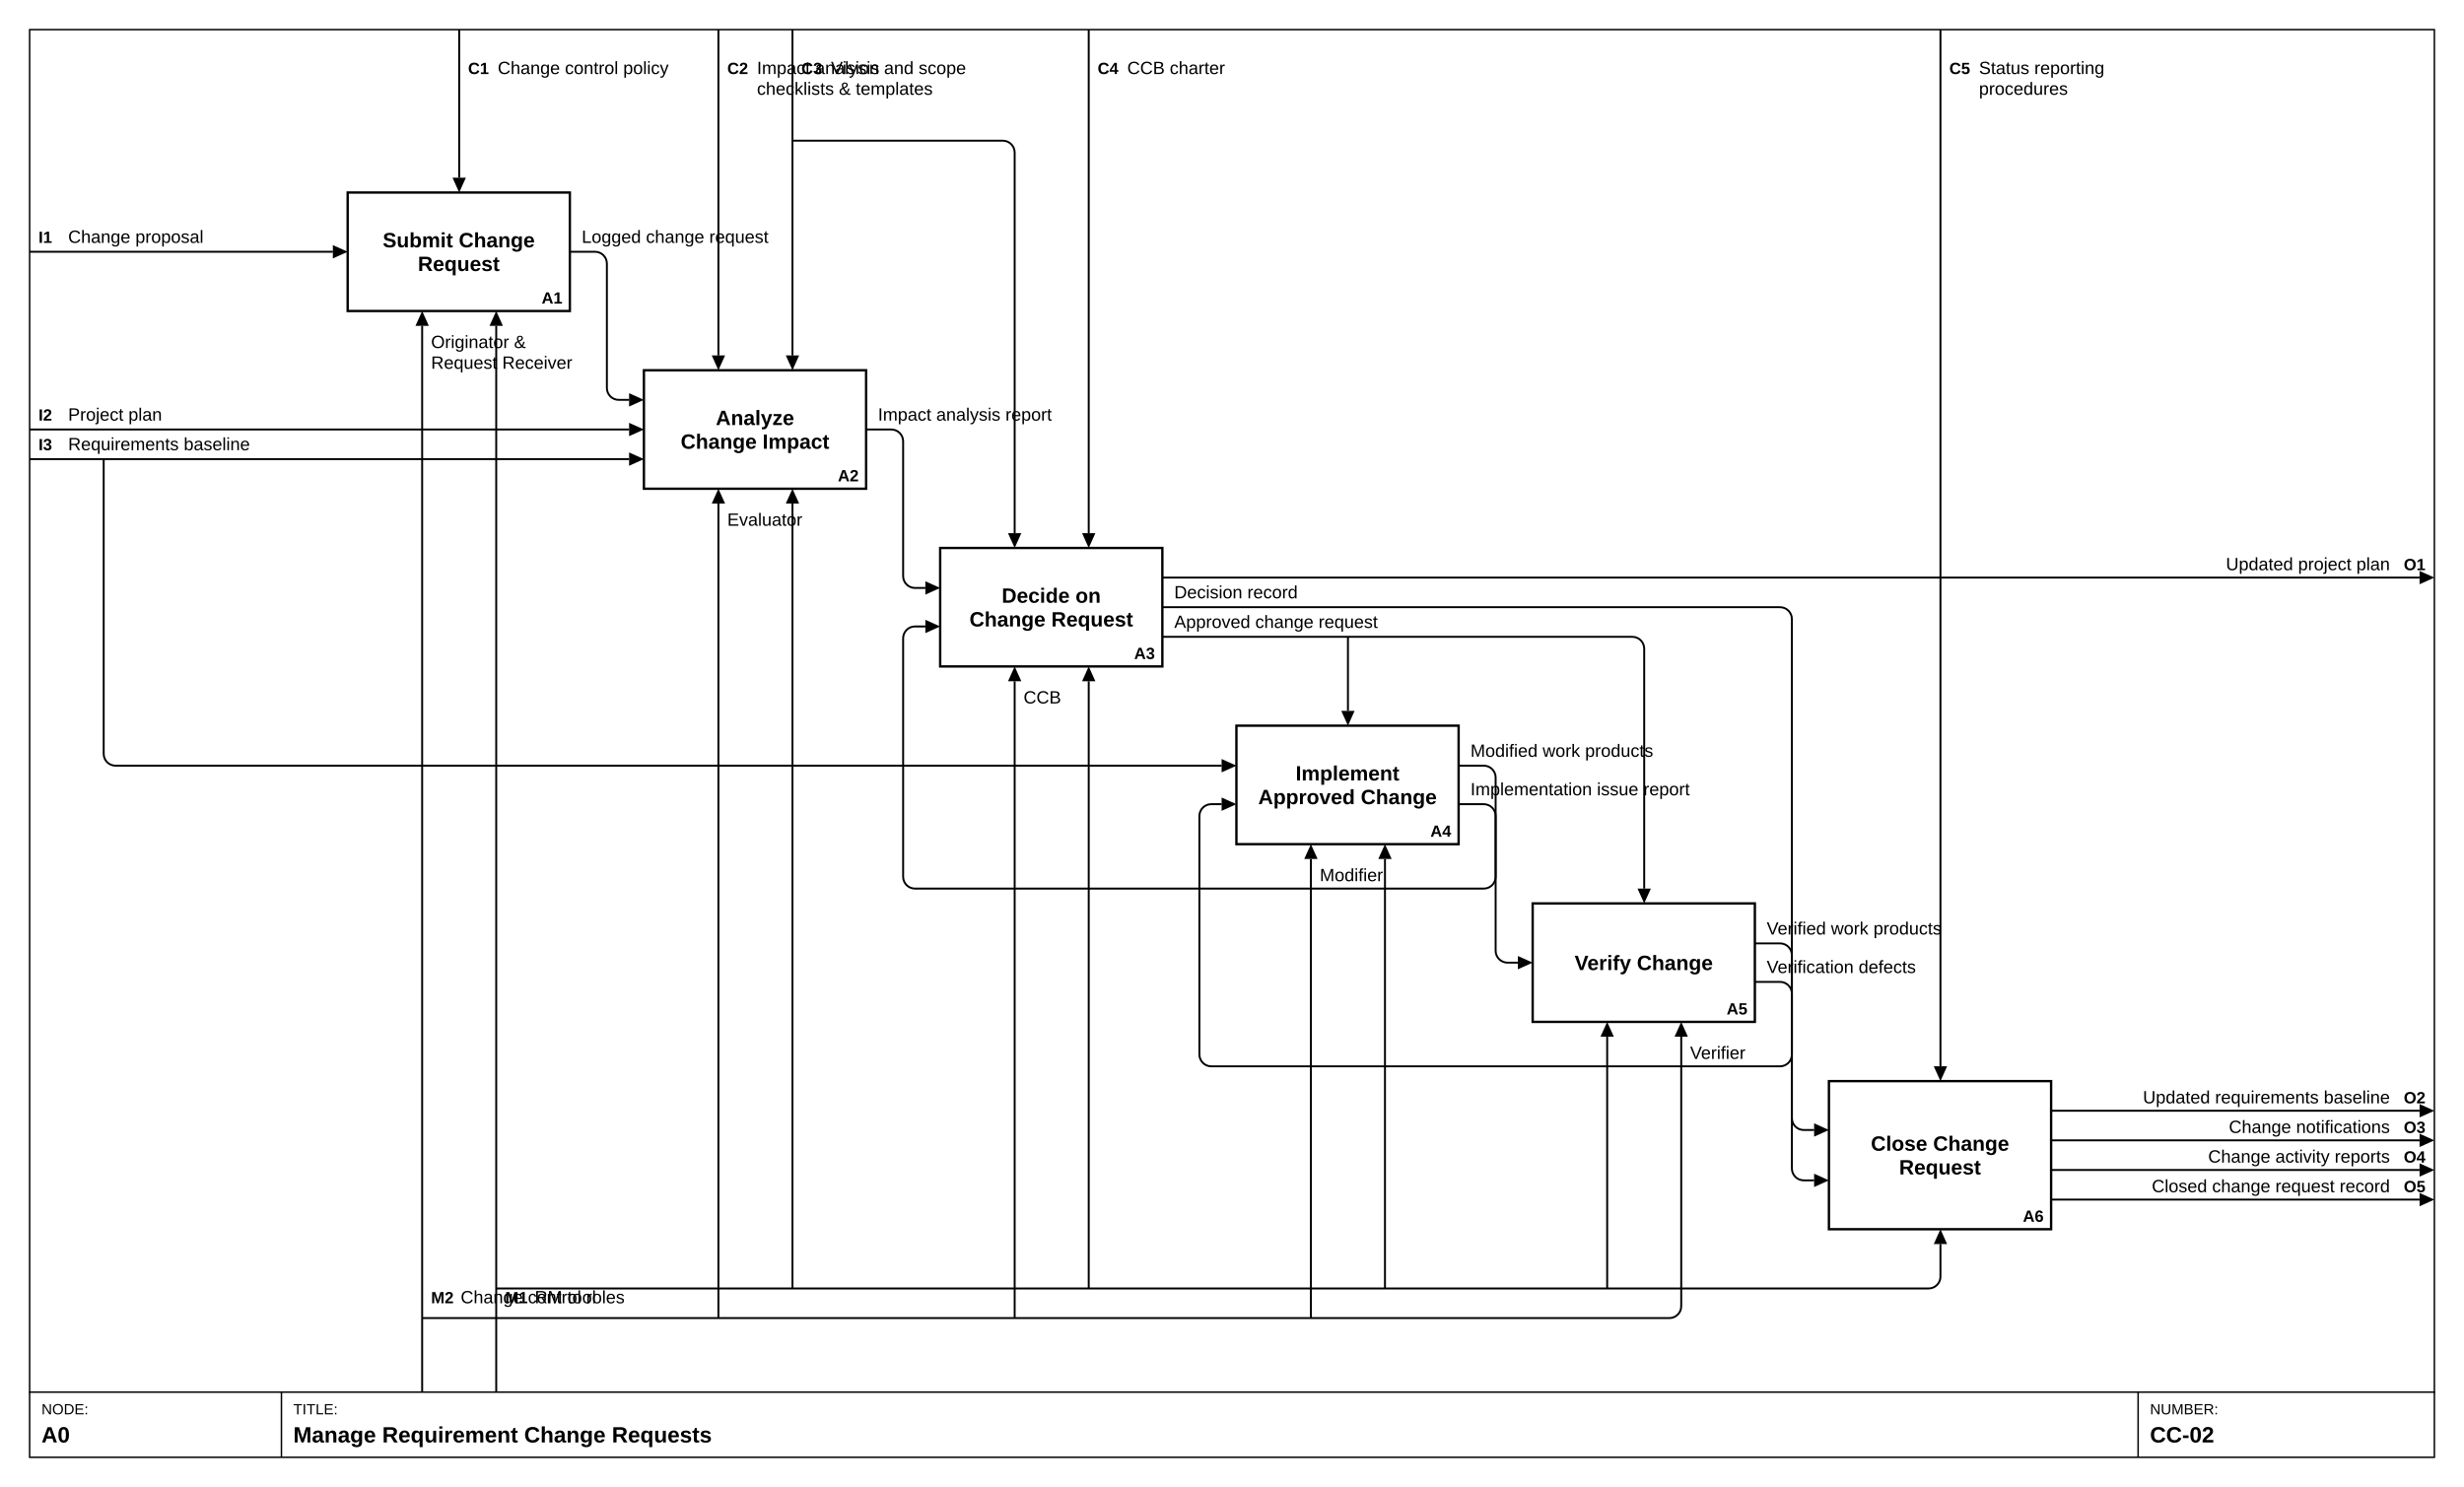
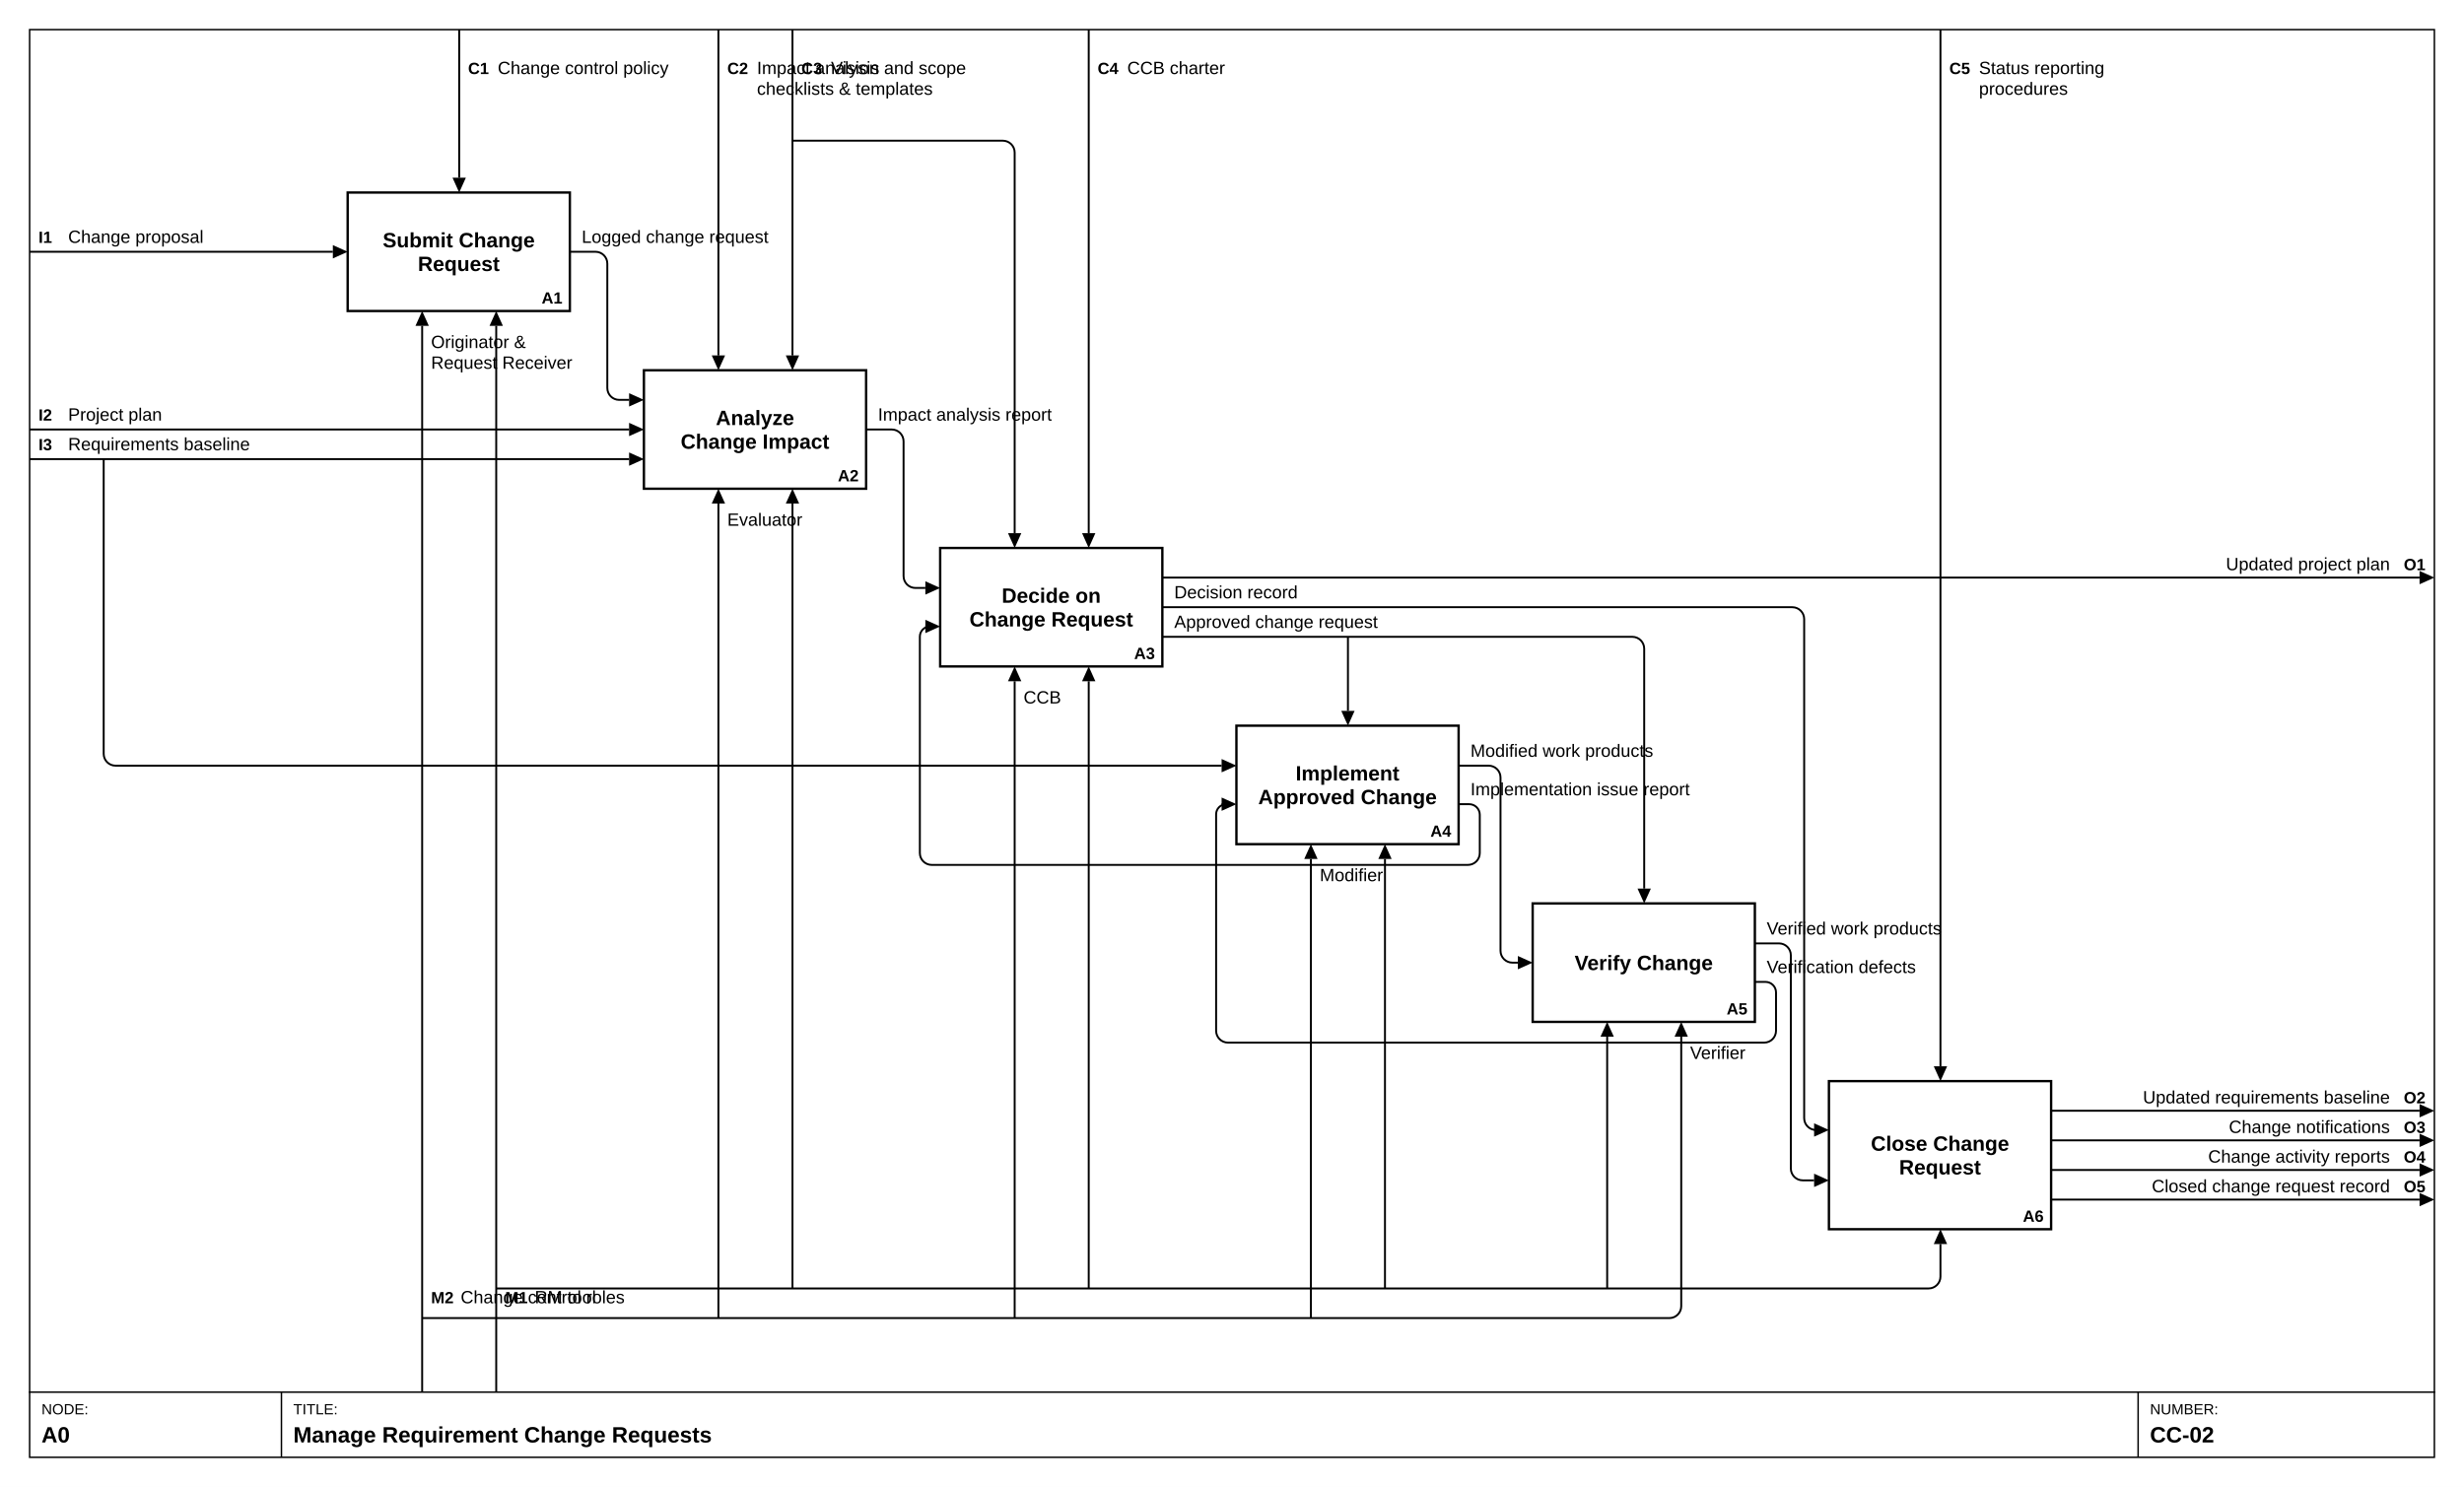
<svg xmlns="http://www.w3.org/2000/svg" width="1663.45" height="1004" viewBox="0 0 1663.45 1004">
  <rect width="1663.45" height="1004" fill="#fff" />
  <rect x="20" y="20" width="1623.45" height="920" fill="none" stroke="#000" stroke-width="1" />
  <rect x="234.71" y="130" width="150" height="80" fill="#fff" stroke="#000" stroke-width="1.6" />
  <text x="309.71" y="167" font-family="Liberation Sans, Arial, Helvetica, sans-serif" font-size="14" text-anchor="middle" font-weight="bold" fill="#000">Submit Change</text>
  <text x="309.71" y="183" font-family="Liberation Sans, Arial, Helvetica, sans-serif" font-size="14" text-anchor="middle" font-weight="bold" fill="#000">Request</text>
  <text x="379.71" y="205" font-family="Liberation Sans, Arial, Helvetica, sans-serif" font-size="11" text-anchor="end" font-weight="bold" fill="#000">A1</text>
  <rect x="434.71" y="250" width="150" height="80" fill="#fff" stroke="#000" stroke-width="1.6" />
  <text x="509.71" y="287" font-family="Liberation Sans, Arial, Helvetica, sans-serif" font-size="14" text-anchor="middle" font-weight="bold" fill="#000">Analyze</text>
  <text x="509.71" y="303" font-family="Liberation Sans, Arial, Helvetica, sans-serif" font-size="14" text-anchor="middle" font-weight="bold" fill="#000">Change Impact</text>
  <text x="579.71" y="325" font-family="Liberation Sans, Arial, Helvetica, sans-serif" font-size="11" text-anchor="end" font-weight="bold" fill="#000">A2</text>
  <rect x="634.71" y="370" width="150" height="80" fill="#fff" stroke="#000" stroke-width="1.6" />
  <text x="709.71" y="407" font-family="Liberation Sans, Arial, Helvetica, sans-serif" font-size="14" text-anchor="middle" font-weight="bold" fill="#000">Decide on</text>
  <text x="709.71" y="423" font-family="Liberation Sans, Arial, Helvetica, sans-serif" font-size="14" text-anchor="middle" font-weight="bold" fill="#000">Change Request</text>
  <text x="779.71" y="445" font-family="Liberation Sans, Arial, Helvetica, sans-serif" font-size="11" text-anchor="end" font-weight="bold" fill="#000">A3</text>
  <rect x="834.71" y="490" width="150" height="80" fill="#fff" stroke="#000" stroke-width="1.6" />
  <text x="909.71" y="527" font-family="Liberation Sans, Arial, Helvetica, sans-serif" font-size="14" text-anchor="middle" font-weight="bold" fill="#000">Implement</text>
  <text x="909.71" y="543" font-family="Liberation Sans, Arial, Helvetica, sans-serif" font-size="14" text-anchor="middle" font-weight="bold" fill="#000">Approved Change</text>
  <text x="979.71" y="565" font-family="Liberation Sans, Arial, Helvetica, sans-serif" font-size="11" text-anchor="end" font-weight="bold" fill="#000">A4</text>
  <rect x="1034.71" y="610" width="150" height="80" fill="#fff" stroke="#000" stroke-width="1.6" />
  <text x="1109.71" y="655" font-family="Liberation Sans, Arial, Helvetica, sans-serif" font-size="14" text-anchor="middle" font-weight="bold" fill="#000">Verify Change</text>
  <text x="1179.71" y="685" font-family="Liberation Sans, Arial, Helvetica, sans-serif" font-size="11" text-anchor="end" font-weight="bold" fill="#000">A5</text>
  <rect x="1234.71" y="730" width="150" height="100" fill="#fff" stroke="#000" stroke-width="1.6" />
  <text x="1309.71" y="777" font-family="Liberation Sans, Arial, Helvetica, sans-serif" font-size="14" text-anchor="middle" font-weight="bold" fill="#000">Close Change</text>
  <text x="1309.71" y="793" font-family="Liberation Sans, Arial, Helvetica, sans-serif" font-size="14" text-anchor="middle" font-weight="bold" fill="#000">Request</text>
  <text x="1379.71" y="825" font-family="Liberation Sans, Arial, Helvetica, sans-serif" font-size="11" text-anchor="end" font-weight="bold" fill="#000">A6</text>
  <path d="M20,170 L224.71,170" fill="none" stroke="#000" stroke-width="1.3" />
  <polygon points="234.71,170 224.71,174.5 224.71,165.5" fill="#000" />
  <path d="M20,290 L424.71,290" fill="none" stroke="#000" stroke-width="1.3" />
  <polygon points="434.71,290 424.71,294.5 424.71,285.5" fill="#000" />
  <path d="M310,20 L310,120" fill="none" stroke="#000" stroke-width="1.3" />
  <polygon points="310,130 305.5,120 314.5,120" fill="#000" />
  <path d="M485,20 L485,240" fill="none" stroke="#000" stroke-width="1.3" />
  <polygon points="485,250 480.5,240 489.5,240" fill="#000" />
  <path d="M535,20 L535,240" fill="none" stroke="#000" stroke-width="1.3" />
  <polygon points="535,250 530.5,240 539.5,240" fill="#000" />
  <path d="M535,95 L677,95 A8,8 0 0 1 685,103 L685,360" fill="none" stroke="#000" stroke-width="1.3" />
  <polygon points="685,370 680.5,360 689.5,360" fill="#000" />
  <path d="M735,20 L735,360" fill="none" stroke="#000" stroke-width="1.3" />
  <polygon points="735,370 730.5,360 739.5,360" fill="#000" />
  <path d="M1310,20 L1310,720" fill="none" stroke="#000" stroke-width="1.3" />
  <polygon points="1310,730 1305.5,720 1314.5,720" fill="#000" />
  <path d="M20,310 L424.71,310" fill="none" stroke="#000" stroke-width="1.3" />
  <polygon points="434.71,310 424.71,314.5 424.71,305.5" fill="#000" />
  <path d="M70,310 L70,509 A8,8 0 0 0 78,517 L824.71,517" fill="none" stroke="#000" stroke-width="1.3" />
  <polygon points="834.71,517 824.71,521.5 824.71,512.5" fill="#000" />
  <path d="M285,940 L285,220" fill="none" stroke="#000" stroke-width="1.3" />
  <polygon points="285,210 289.5,220 280.5,220" fill="#000" />
  <path d="M485,890 L485,340" fill="none" stroke="#000" stroke-width="1.3" />
  <polygon points="485,330 489.5,340 480.5,340" fill="#000" />
  <path d="M685,890 L685,460" fill="none" stroke="#000" stroke-width="1.3" />
  <polygon points="685,450 689.5,460 680.5,460" fill="#000" />
  <path d="M885,890 L885,580" fill="none" stroke="#000" stroke-width="1.3" />
  <polygon points="885,570 889.5,580 880.5,580" fill="#000" />
  <path d="M285,890 L1127,890 A8,8 0 0 0 1135,882 L1135,700" fill="none" stroke="#000" stroke-width="1.3" />
  <polygon points="1135,690 1139.5,700 1130.5,700" fill="#000" />
  <path d="M335,940 L335,220" fill="none" stroke="#000" stroke-width="1.3" />
  <polygon points="335,210 339.5,220 330.5,220" fill="#000" />
  <path d="M535,870 L535,340" fill="none" stroke="#000" stroke-width="1.3" />
  <polygon points="535,330 539.5,340 530.5,340" fill="#000" />
  <path d="M735,870 L735,460" fill="none" stroke="#000" stroke-width="1.3" />
  <polygon points="735,450 739.5,460 730.5,460" fill="#000" />
  <path d="M935,870 L935,580" fill="none" stroke="#000" stroke-width="1.3" />
  <polygon points="935,570 939.5,580 930.5,580" fill="#000" />
  <path d="M1085,870 L1085,700" fill="none" stroke="#000" stroke-width="1.3" />
  <polygon points="1085,690 1089.5,700 1080.5,700" fill="#000" />
  <path d="M335,870 L1302,870 A8,8 0 0 0 1310,862 L1310,840" fill="none" stroke="#000" stroke-width="1.3" />
  <polygon points="1310,830 1314.5,840 1305.5,840" fill="#000" />
  <path d="M784.71,390 L1633.45,390" fill="none" stroke="#000" stroke-width="1.3" />
  <polygon points="1643.45,390 1633.45,394.5 1633.45,385.5" fill="#000" />
  <path d="M1384.71,750 L1633.45,750" fill="none" stroke="#000" stroke-width="1.3" />
  <polygon points="1643.45,750 1633.45,754.5 1633.45,745.5" fill="#000" />
  <path d="M1384.71,770 L1633.45,770" fill="none" stroke="#000" stroke-width="1.3" />
  <polygon points="1643.45,770 1633.45,774.5 1633.45,765.5" fill="#000" />
  <path d="M1384.71,790 L1633.45,790" fill="none" stroke="#000" stroke-width="1.3" />
  <polygon points="1643.45,790 1633.45,794.5 1633.45,785.5" fill="#000" />
  <path d="M1384.71,810 L1633.45,810" fill="none" stroke="#000" stroke-width="1.3" />
  <polygon points="1643.45,810 1633.45,814.5 1633.45,805.5" fill="#000" />
-   <path d="M384.71,170 L401.71,170 A8,8 0 0 1 409.71,178 L409.71,262 A8,8 0 0 0 417.71,270 L424.71,270" fill="none" stroke="#000" stroke-width="1.3" />
+   <path d="M384.71,170 L402,170 A8,8 0 0 1 410,178 L410,262 A8,8 0 0 0 418,270 L424.71,270" fill="none" stroke="#000" stroke-width="1.3" />
  <polygon points="434.71,270 424.71,274.5 424.71,265.5" fill="#000" />
-   <path d="M584.71,290 L601.71,290 A8,8 0 0 1 609.71,298 L609.71,389 A8,8 0 0 0 617.71,397 L624.71,397" fill="none" stroke="#000" stroke-width="1.3" />
+   <path d="M584.71,290 L602,290 A8,8 0 0 1 610,298 L610,389 A8,8 0 0 0 618,397 L624.71,397" fill="none" stroke="#000" stroke-width="1.3" />
  <polygon points="634.71,397 624.71,401.5 624.71,392.5" fill="#000" />
-   <path d="M784.71,410 L1201.71,410 A8,8 0 0 1 1209.71,418 L1209.71,755 A8,8 0 0 0 1217.71,763 L1224.71,763" fill="none" stroke="#000" stroke-width="1.3" />
+   <path d="M784.71,410 L1210,410 A8,8 0 0 1 1218,418 L1218,755 A8,8 0 0 0 1226,763 L1224.71,763" fill="none" stroke="#000" stroke-width="1.3" />
  <polygon points="1234.71,763 1224.71,767.5 1224.71,758.5" fill="#000" />
  <path d="M910,430 L910,480" fill="none" stroke="#000" stroke-width="1.3" />
  <polygon points="910,490 905.5,480 914.5,480" fill="#000" />
  <path d="M784.71,430 L1102,430 A8,8 0 0 1 1110,438 L1110,600" fill="none" stroke="#000" stroke-width="1.3" />
  <polygon points="1110,610 1105.5,600 1114.5,600" fill="#000" />
-   <path d="M984.71,517 L1001.71,517 A8,8 0 0 1 1009.71,525 L1009.71,642 A8,8 0 0 0 1017.71,650 L1024.71,650" fill="none" stroke="#000" stroke-width="1.3" />
+   <path d="M984.71,517 L1005,517 A8,8 0 0 1 1013,525 L1013,642 A8,8 0 0 0 1021,650 L1024.71,650" fill="none" stroke="#000" stroke-width="1.3" />
  <polygon points="1034.71,650 1024.71,654.5 1024.71,645.5" fill="#000" />
-   <path d="M984.71,543 L1001.71,543 A8,8 0 0 1 1009.71,551 L1009.71,592 A8,8 0 0 1 1001.71,600 L617.71,600 A8,8 0 0 1 609.71,592 L609.71,431 A8,8 0 0 1 617.71,423 L624.71,423" fill="none" stroke="#000" stroke-width="1.3" />
+   <path d="M984.71,543 L991.86,543 A7.14,7.14 0 0 1 999,550.14 L999,576 A8,8 0 0 1 991,584 L629,584 A8,8 0 0 1 621,576 L621,429.86 A6.86,6.86 0 0 1 627.86,423 L624.71,423" fill="none" stroke="#000" stroke-width="1.3" />
  <polygon points="634.71,423 624.71,427.5 624.71,418.5" fill="#000" />
-   <path d="M1184.71,637 L1201.71,637 A8,8 0 0 1 1209.71,645 L1209.71,789 A8,8 0 0 0 1217.71,797 L1224.71,797" fill="none" stroke="#000" stroke-width="1.3" />
+   <path d="M1184.71,637 L1201,637 A8,8 0 0 1 1209,645 L1209,789 A8,8 0 0 0 1217,797 L1224.71,797" fill="none" stroke="#000" stroke-width="1.3" />
  <polygon points="1234.71,797 1224.71,801.5 1224.71,792.5" fill="#000" />
-   <path d="M1184.71,663 L1201.71,663 A8,8 0 0 1 1209.71,671 L1209.71,712 A8,8 0 0 1 1201.71,720 L817.71,720 A8,8 0 0 1 809.71,712 L809.71,551 A8,8 0 0 1 817.71,543 L824.71,543" fill="none" stroke="#000" stroke-width="1.3" />
+   <path d="M1184.71,663 L1191.86,663 A7.14,7.14 0 0 1 1199,670.14 L1199,696 A8,8 0 0 1 1191,704 L829,704 A8,8 0 0 1 821,696 L821,549.86 A6.86,6.86 0 0 1 827.86,543 L824.71,543" fill="none" stroke="#000" stroke-width="1.3" />
  <polygon points="834.71,543 824.71,547.5 824.71,538.5" fill="#000" />
  <text x="26" y="164" font-family="Liberation Sans, Arial, Helvetica, sans-serif" font-size="11" text-anchor="start" font-weight="bold" fill="#000">I1</text>
  <text x="46" y="164" font-family="Liberation Sans, Arial, Helvetica, sans-serif" font-size="12" text-anchor="start" font-weight="normal" fill="#000">Change proposal</text>
  <text x="26" y="284" font-family="Liberation Sans, Arial, Helvetica, sans-serif" font-size="11" text-anchor="start" font-weight="bold" fill="#000">I2</text>
  <text x="46" y="284" font-family="Liberation Sans, Arial, Helvetica, sans-serif" font-size="12" text-anchor="start" font-weight="normal" fill="#000">Project plan</text>
  <text x="316" y="50" font-family="Liberation Sans, Arial, Helvetica, sans-serif" font-size="11" text-anchor="start" font-weight="bold" fill="#000">C1</text>
  <text x="336" y="50" font-family="Liberation Sans, Arial, Helvetica, sans-serif" font-size="12" text-anchor="start" font-weight="normal" fill="#000">Change control policy</text>
  <text x="491" y="50" font-family="Liberation Sans, Arial, Helvetica, sans-serif" font-size="11" text-anchor="start" font-weight="bold" fill="#000">C2</text>
  <text x="511" y="50" font-family="Liberation Sans, Arial, Helvetica, sans-serif" font-size="12" text-anchor="start" font-weight="normal" fill="#000">Impact analysis</text>
  <text x="511" y="64" font-family="Liberation Sans, Arial, Helvetica, sans-serif" font-size="12" text-anchor="start" font-weight="normal" fill="#000">checklists &amp; templates</text>
  <text x="541" y="50" font-family="Liberation Sans, Arial, Helvetica, sans-serif" font-size="11" text-anchor="start" font-weight="bold" fill="#000">C3</text>
  <text x="561" y="50" font-family="Liberation Sans, Arial, Helvetica, sans-serif" font-size="12" text-anchor="start" font-weight="normal" fill="#000">Vision and scope</text>
  <text x="741" y="50" font-family="Liberation Sans, Arial, Helvetica, sans-serif" font-size="11" text-anchor="start" font-weight="bold" fill="#000">C4</text>
  <text x="761" y="50" font-family="Liberation Sans, Arial, Helvetica, sans-serif" font-size="12" text-anchor="start" font-weight="normal" fill="#000">CCB charter</text>
  <text x="1316" y="50" font-family="Liberation Sans, Arial, Helvetica, sans-serif" font-size="11" text-anchor="start" font-weight="bold" fill="#000">C5</text>
  <text x="1336" y="50" font-family="Liberation Sans, Arial, Helvetica, sans-serif" font-size="12" text-anchor="start" font-weight="normal" fill="#000">Status reporting</text>
  <text x="1336" y="64" font-family="Liberation Sans, Arial, Helvetica, sans-serif" font-size="12" text-anchor="start" font-weight="normal" fill="#000">procedures</text>
  <text x="26" y="304" font-family="Liberation Sans, Arial, Helvetica, sans-serif" font-size="11" text-anchor="start" font-weight="bold" fill="#000">I3</text>
  <text x="46" y="304" font-family="Liberation Sans, Arial, Helvetica, sans-serif" font-size="12" text-anchor="start" font-weight="normal" fill="#000">Requirements baseline</text>
  <text x="291" y="880" font-family="Liberation Sans, Arial, Helvetica, sans-serif" font-size="11" text-anchor="start" font-weight="bold" fill="#000">M2</text>
  <text x="311" y="880" font-family="Liberation Sans, Arial, Helvetica, sans-serif" font-size="12" text-anchor="start" font-weight="normal" fill="#000">Change control roles</text>
  <text x="291" y="235" font-family="Liberation Sans, Arial, Helvetica, sans-serif" font-size="12" text-anchor="start" font-weight="normal" fill="#000">Originator &amp;</text>
  <text x="291" y="249" font-family="Liberation Sans, Arial, Helvetica, sans-serif" font-size="12" text-anchor="start" font-weight="normal" fill="#000">Request Receiver</text>
  <text x="491" y="355" font-family="Liberation Sans, Arial, Helvetica, sans-serif" font-size="12" text-anchor="start" font-weight="normal" fill="#000">Evaluator</text>
  <text x="691" y="475" font-family="Liberation Sans, Arial, Helvetica, sans-serif" font-size="12" text-anchor="start" font-weight="normal" fill="#000">CCB</text>
  <text x="891" y="595" font-family="Liberation Sans, Arial, Helvetica, sans-serif" font-size="12" text-anchor="start" font-weight="normal" fill="#000">Modifier</text>
  <text x="1141" y="715" font-family="Liberation Sans, Arial, Helvetica, sans-serif" font-size="12" text-anchor="start" font-weight="normal" fill="#000">Verifier</text>
  <text x="341" y="880" font-family="Liberation Sans, Arial, Helvetica, sans-serif" font-size="11" text-anchor="start" font-weight="bold" fill="#000">M1</text>
  <text x="361" y="880" font-family="Liberation Sans, Arial, Helvetica, sans-serif" font-size="12" text-anchor="start" font-weight="normal" fill="#000">RM tool</text>
  <text x="1637.45" y="385" font-family="Liberation Sans, Arial, Helvetica, sans-serif" font-size="11" text-anchor="end" font-weight="bold" fill="#000">O1</text>
  <text x="1613.45" y="385" font-family="Liberation Sans, Arial, Helvetica, sans-serif" font-size="12" text-anchor="end" font-weight="normal" fill="#000">Updated project plan</text>
  <text x="1637.45" y="745" font-family="Liberation Sans, Arial, Helvetica, sans-serif" font-size="11" text-anchor="end" font-weight="bold" fill="#000">O2</text>
  <text x="1613.45" y="745" font-family="Liberation Sans, Arial, Helvetica, sans-serif" font-size="12" text-anchor="end" font-weight="normal" fill="#000">Updated requirements baseline</text>
  <text x="1637.45" y="765" font-family="Liberation Sans, Arial, Helvetica, sans-serif" font-size="11" text-anchor="end" font-weight="bold" fill="#000">O3</text>
  <text x="1613.45" y="765" font-family="Liberation Sans, Arial, Helvetica, sans-serif" font-size="12" text-anchor="end" font-weight="normal" fill="#000">Change notifications</text>
  <text x="1637.45" y="785" font-family="Liberation Sans, Arial, Helvetica, sans-serif" font-size="11" text-anchor="end" font-weight="bold" fill="#000">O4</text>
  <text x="1613.45" y="785" font-family="Liberation Sans, Arial, Helvetica, sans-serif" font-size="12" text-anchor="end" font-weight="normal" fill="#000">Change activity reports</text>
  <text x="1637.45" y="805" font-family="Liberation Sans, Arial, Helvetica, sans-serif" font-size="11" text-anchor="end" font-weight="bold" fill="#000">O5</text>
  <text x="1613.45" y="805" font-family="Liberation Sans, Arial, Helvetica, sans-serif" font-size="12" text-anchor="end" font-weight="normal" fill="#000">Closed change request record</text>
  <text x="392.71" y="164" font-family="Liberation Sans, Arial, Helvetica, sans-serif" font-size="12" text-anchor="start" font-weight="normal" fill="#000">Logged change request</text>
  <text x="592.71" y="284" font-family="Liberation Sans, Arial, Helvetica, sans-serif" font-size="12" text-anchor="start" font-weight="normal" fill="#000">Impact analysis report</text>
  <text x="792.71" y="404" font-family="Liberation Sans, Arial, Helvetica, sans-serif" font-size="12" text-anchor="start" font-weight="normal" fill="#000">Decision record</text>
  <text x="792.71" y="424" font-family="Liberation Sans, Arial, Helvetica, sans-serif" font-size="12" text-anchor="start" font-weight="normal" fill="#000">Approved change request</text>
  <text x="992.71" y="511" font-family="Liberation Sans, Arial, Helvetica, sans-serif" font-size="12" text-anchor="start" font-weight="normal" fill="#000">Modified work products</text>
  <text x="992.71" y="537" font-family="Liberation Sans, Arial, Helvetica, sans-serif" font-size="12" text-anchor="start" font-weight="normal" fill="#000">Implementation issue report</text>
  <text x="1192.71" y="631" font-family="Liberation Sans, Arial, Helvetica, sans-serif" font-size="12" text-anchor="start" font-weight="normal" fill="#000">Verified work products</text>
  <text x="1192.71" y="657" font-family="Liberation Sans, Arial, Helvetica, sans-serif" font-size="12" text-anchor="start" font-weight="normal" fill="#000">Verification defects</text>
  <rect x="20" y="940" width="1623.45" height="44" fill="#fff" stroke="#000" />
  <line x1="190" y1="940" x2="190" y2="984" stroke="#000" />
  <line x1="1443.45" y1="940" x2="1443.45" y2="984" stroke="#000" />
  <text x="28" y="955" font-family="Liberation Sans, Arial, Helvetica, sans-serif" font-size="10" text-anchor="start" font-weight="normal" fill="#000">NODE:</text>
  <text x="28" y="974" font-family="Liberation Sans, Arial, Helvetica, sans-serif" font-size="15" text-anchor="start" font-weight="bold" fill="#000">A0</text>
  <text x="198" y="955" font-family="Liberation Sans, Arial, Helvetica, sans-serif" font-size="10" text-anchor="start" font-weight="normal" fill="#000">TITLE:</text>
  <text x="198" y="974" font-family="Liberation Sans, Arial, Helvetica, sans-serif" font-size="15" text-anchor="start" font-weight="bold" fill="#000">Manage Requirement Change Requests</text>
  <text x="1451.45" y="955" font-family="Liberation Sans, Arial, Helvetica, sans-serif" font-size="10" text-anchor="start" font-weight="normal" fill="#000">NUMBER:</text>
  <text x="1451.45" y="974" font-family="Liberation Sans, Arial, Helvetica, sans-serif" font-size="15" text-anchor="start" font-weight="bold" fill="#000">CC-02</text>
</svg>
